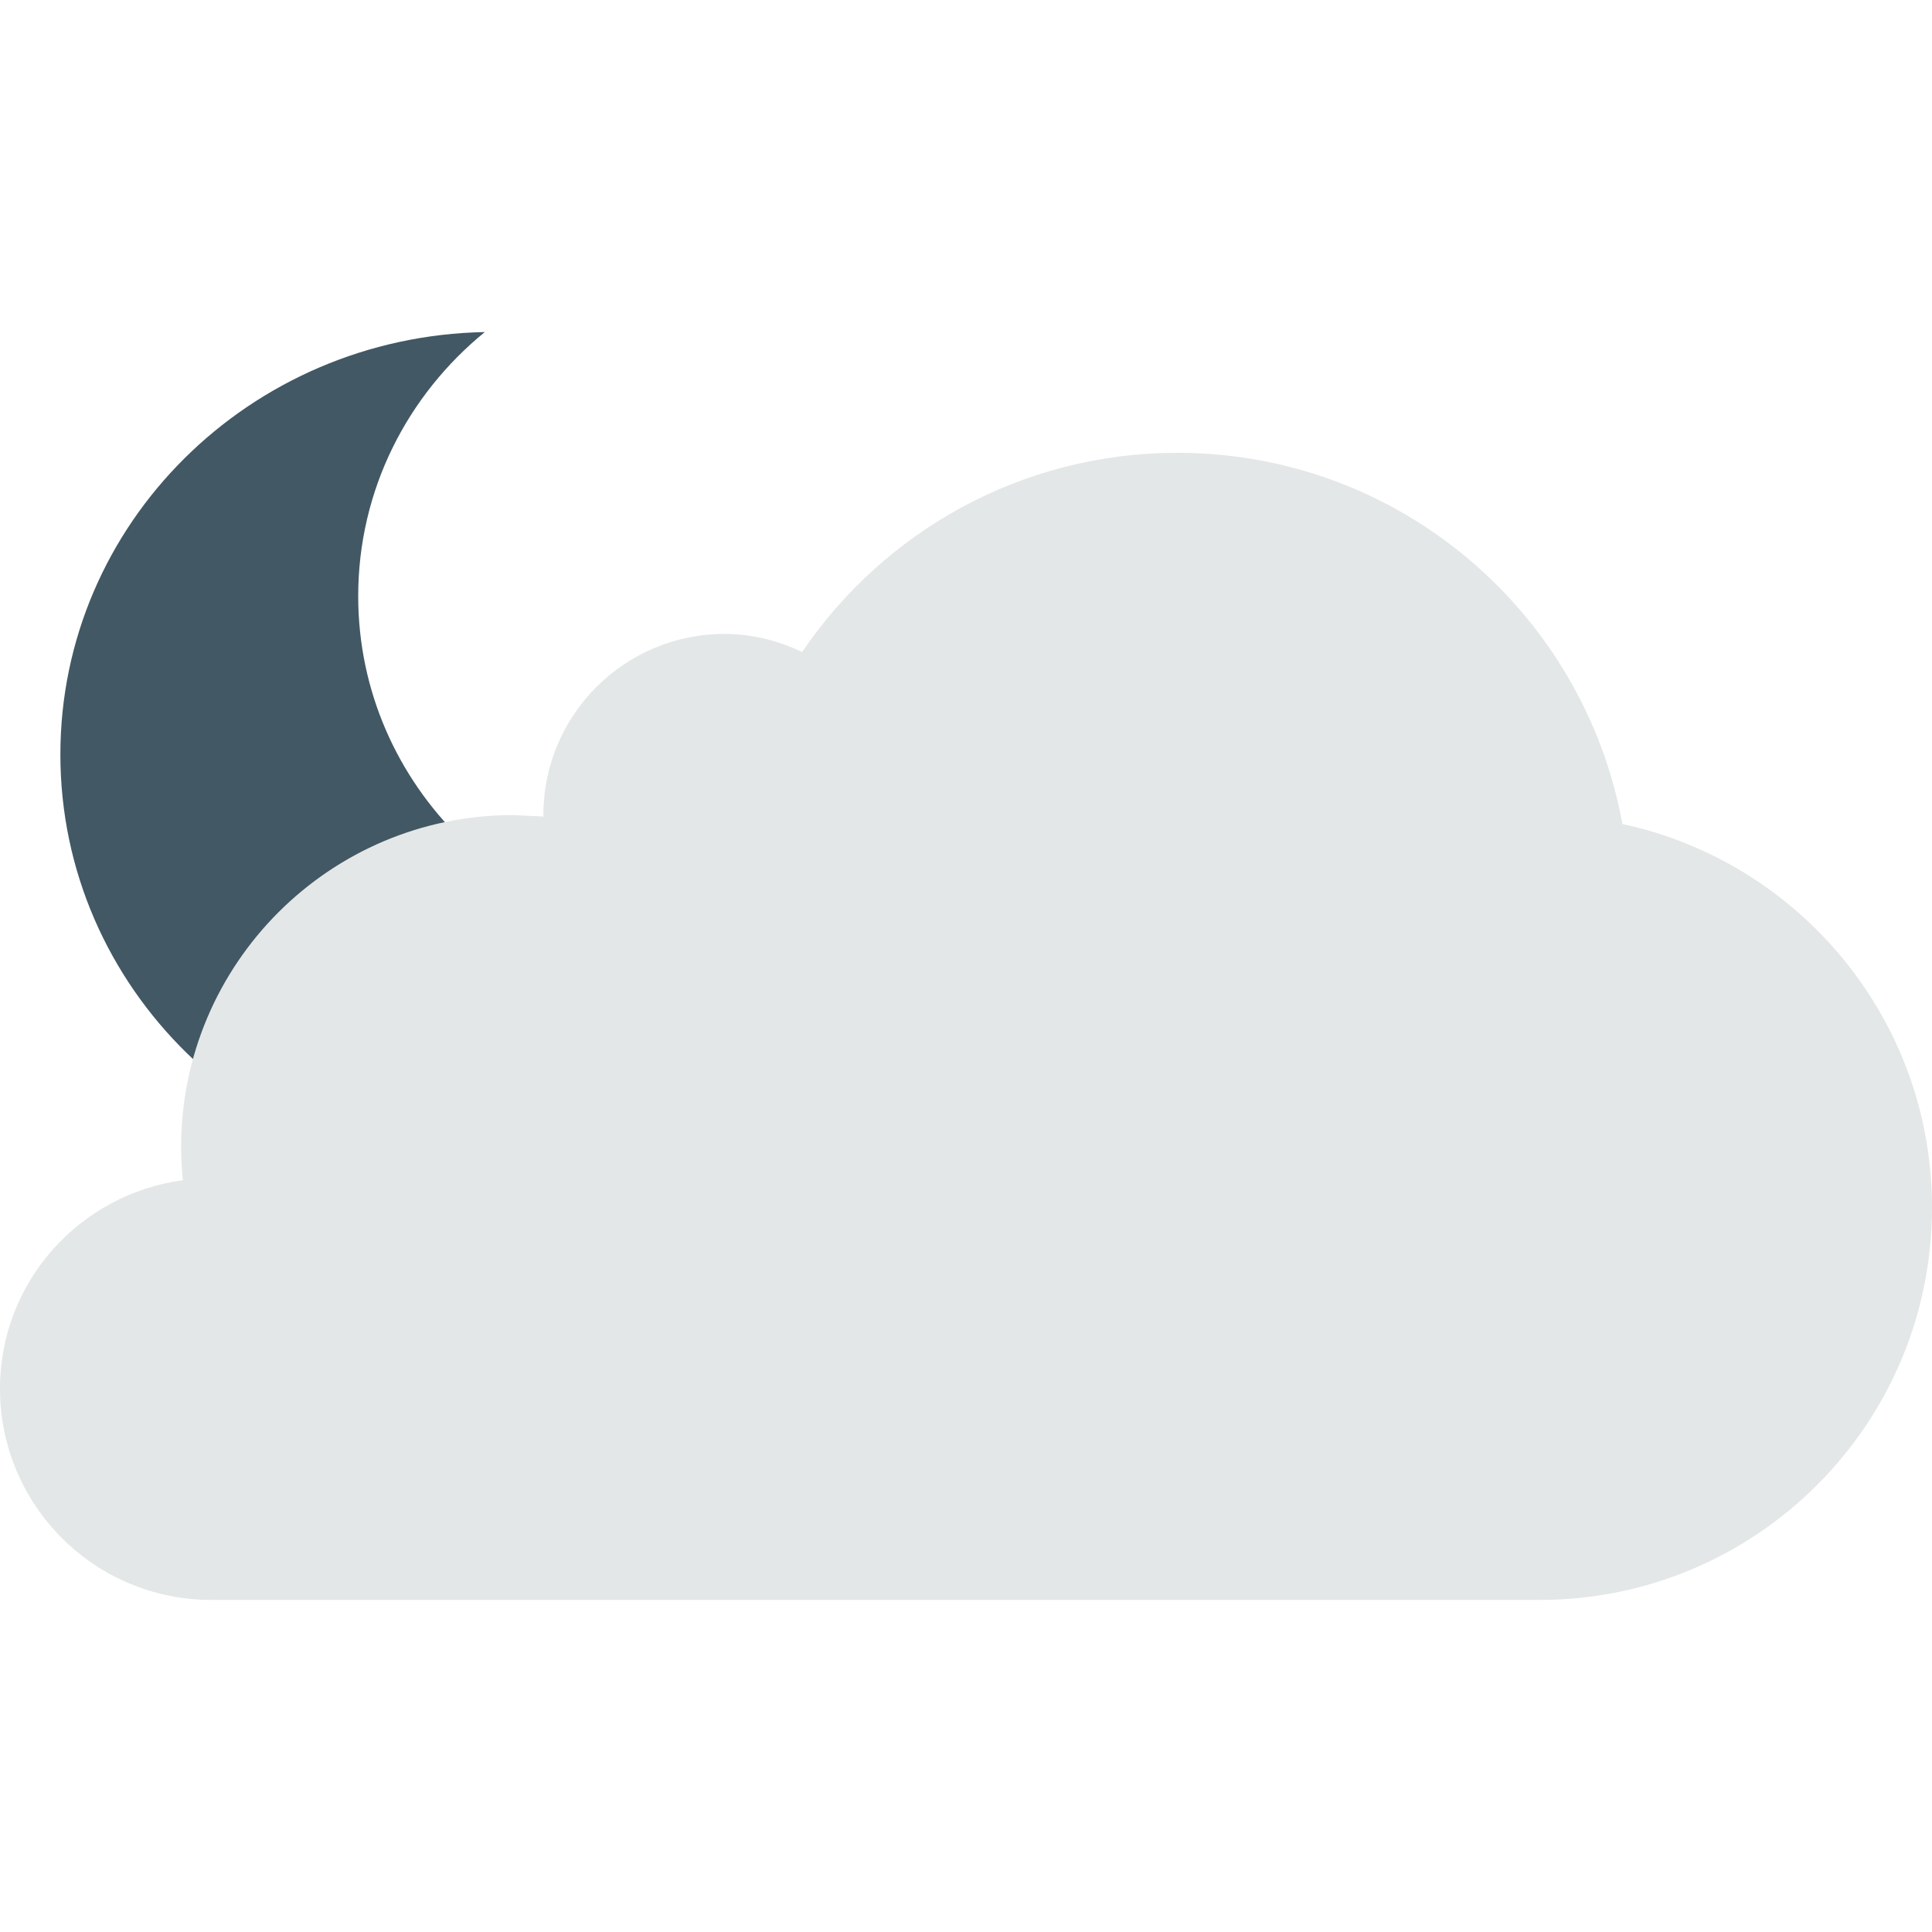
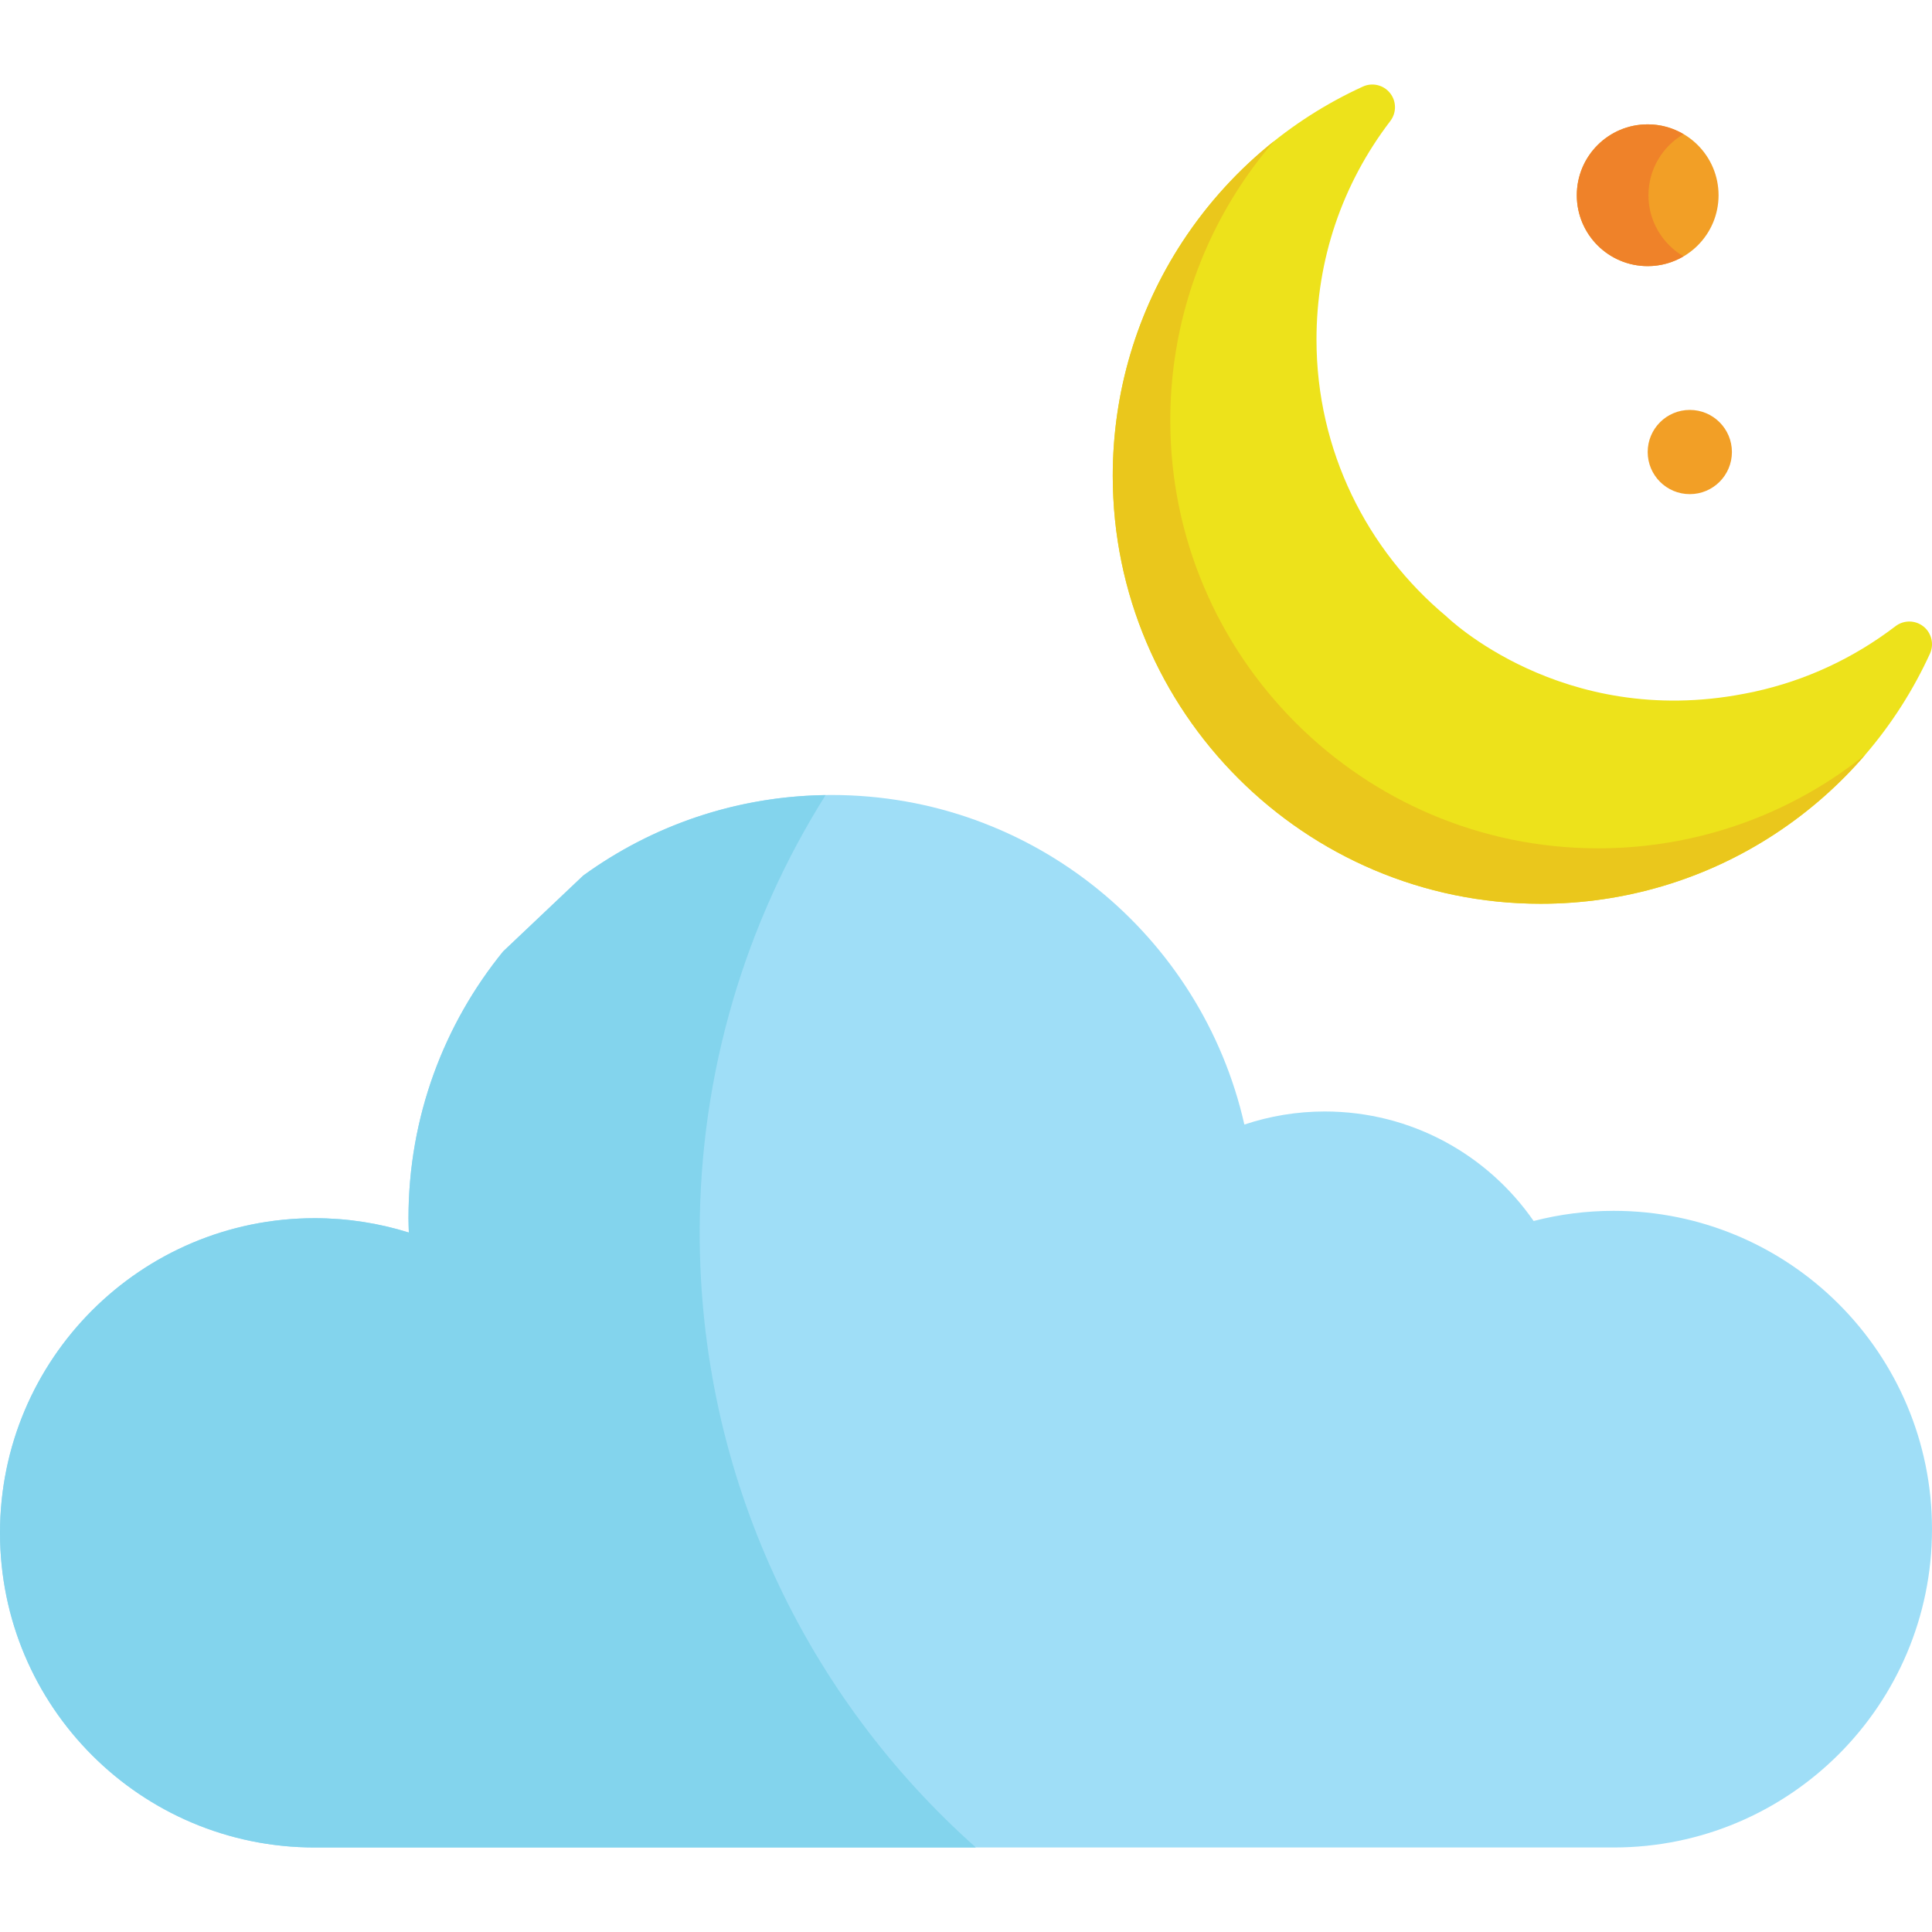
- <svg xmlns="http://www.w3.org/2000/svg" version="1.1" id="Layer_1" x="0px" y="0px" viewBox="0 0 299.637 299.637" style="enable-background:new 0 0 299.637 299.637;" xml:space="preserve">
-   <g>
-     <path style="fill:#425864;" d="M110.088,145.764c-30.123,0-54.534-23.868-54.534-53.307c0-16.471,7.641-31.181,19.636-40.957   C38.728,52.184,9.364,81.22,9.364,117.017c0,36.209,30.048,65.574,67.128,65.574c30.048,0,55.48-19.298,64.038-45.901   C131.831,142.412,121.362,145.764,110.088,145.764z" />
-     <path style="fill:#E4E7E7;" d="M251.62,127.795c-5.974-32.735-34.552-57.568-69.029-57.568c-24.214,0-45.563,12.257-58.195,30.9   c-3.661-1.751-7.697-2.809-12.032-2.809c-15.516,0-28.091,12.575-28.091,28.091l0.019,0.234l-4.701-0.234   c-28.437,0-51.5,23.063-51.5,51.5c0,1.742,0.094,3.436,0.262,5.131C12.36,185.213,0,198.781,0,215.364   c0,18.109,14.673,32.773,32.773,32.773h206c33.625,0,60.864-27.248,60.864-60.864C299.636,158.068,279.055,133.685,251.62,127.795z   " />
-   </g>
+ <svg xmlns="http://www.w3.org/2000/svg" version="1.1" id="Layer_1" x="0px" y="0px" viewBox="0 0 512 512" style="enable-background:new 0 0 512 512;" xml:space="preserve">
+   <path style="fill:#9FDEF7;" d="M427.642,320.883c-7.328,0-14.435,0.941-21.214,2.694c-12.147-17.533-32.396-29.022-55.344-29.022  c-7.452,0-14.616,1.228-21.314,3.465c-11.298-49.993-55.956-87.339-109.364-87.339c-24.6,0-47.352,7.921-65.843,21.352  l-21.233,20.112c-15.68,19.291-25.079,43.891-25.079,70.688c0,1.277,0.056,2.542,0.097,3.804  c-7.881-2.468-16.264-3.804-24.963-3.804C37.33,322.834,0,360.163,0,406.219c0,46.048,37.33,83.383,83.385,83.383h6.401h32.736  h305.12c46.591,0,84.357-37.771,84.357-84.36S474.233,320.883,427.642,320.883z" />
+   <circle style="fill:#F29F26;" cx="436.652" cy="51.74" r="18.785" />
+   <path style="fill:#EF8229;" d="M436.855,51.74c0-6.907,3.739-12.926,9.293-16.191c-2.788-1.639-6.025-2.594-9.492-2.594  c-10.373,0-18.785,8.411-18.785,18.785s8.411,18.787,18.785,18.787c3.467,0,6.704-0.957,9.492-2.595  C440.593,64.668,436.855,58.647,436.855,51.74z" />
+   <path style="fill:#F29F26;" d="M458.975,119.793c0,6.164-4.997,11.158-11.16,11.158c-6.165,0-11.16-4.995-11.16-11.158  c0-6.166,4.996-11.16,11.16-11.16C453.978,108.633,458.975,113.627,458.975,119.793z" />
+   <path style="fill:#EDE21B;" d="M509.737,166.024c-2.158-1.721-5.209-1.753-7.401-0.08c-11.199,8.554-23.864,14.399-37.338,17.346  l0.026,0.007c-0.143,0.031-0.281,0.053-0.424,0.083c-0.794,0.169-1.592,0.324-2.389,0.474  c-48.392,9.331-78.849-20.451-78.892-20.493c-21.026-17.539-34.436-43.914-34.436-73.371c0-21.136,6.767-41.167,19.57-57.928  c1.674-2.192,1.643-5.245-0.08-7.402c-1.721-2.156-4.691-2.865-7.199-1.714c-19.494,8.915-36.024,23.13-47.802,41.103  c-12.09,18.45-18.48,39.911-18.48,62.063c0,62.526,50.869,113.395,113.395,113.395c22.152,0,43.613-6.389,62.064-18.48  c17.975-11.778,32.189-28.307,41.106-47.802C512.602,170.715,511.894,167.745,509.737,166.024z" />
+   <path style="fill:#EAC71C;" d="M485.591,206.335c-18.451,12.09-39.912,18.48-62.064,18.48c-62.524,0-113.393-50.869-113.393-113.395  c0-22.152,6.389-43.613,18.48-62.063c2.75-4.195,5.767-8.176,9.01-11.94c-9.39,7.486-17.584,16.455-24.252,26.63  c-12.09,18.45-18.48,39.911-18.48,62.063c0,62.526,50.869,113.394,113.395,113.394c22.152,0,43.613-6.389,62.064-18.48  c9-5.898,17.056-12.986,23.977-21.041C491.523,202.227,488.616,204.354,485.591,206.335z" />
+   <path style="fill:#83D4ED;" d="M185.424,326.654c0-42.61,12.236-82.356,33.367-115.941c-23.979,0.339-46.145,8.184-64.229,21.32  l-21.233,20.112c-15.68,19.291-25.079,43.891-25.079,70.688c0,1.277,0.056,2.542,0.097,3.804  c-7.881-2.468-16.264-3.804-24.963-3.804C37.33,322.834,0,360.163,0,406.219c0,46.048,37.33,83.383,83.385,83.383h6.401h32.736  h136.095C213.719,449.667,185.424,391.47,185.424,326.654z" />
  <g>
</g>
  <g>
</g>
  <g>
</g>
  <g>
</g>
  <g>
</g>
  <g>
</g>
  <g>
</g>
  <g>
</g>
  <g>
</g>
  <g>
</g>
  <g>
</g>
  <g>
</g>
  <g>
</g>
  <g>
</g>
  <g>
</g>
</svg>
